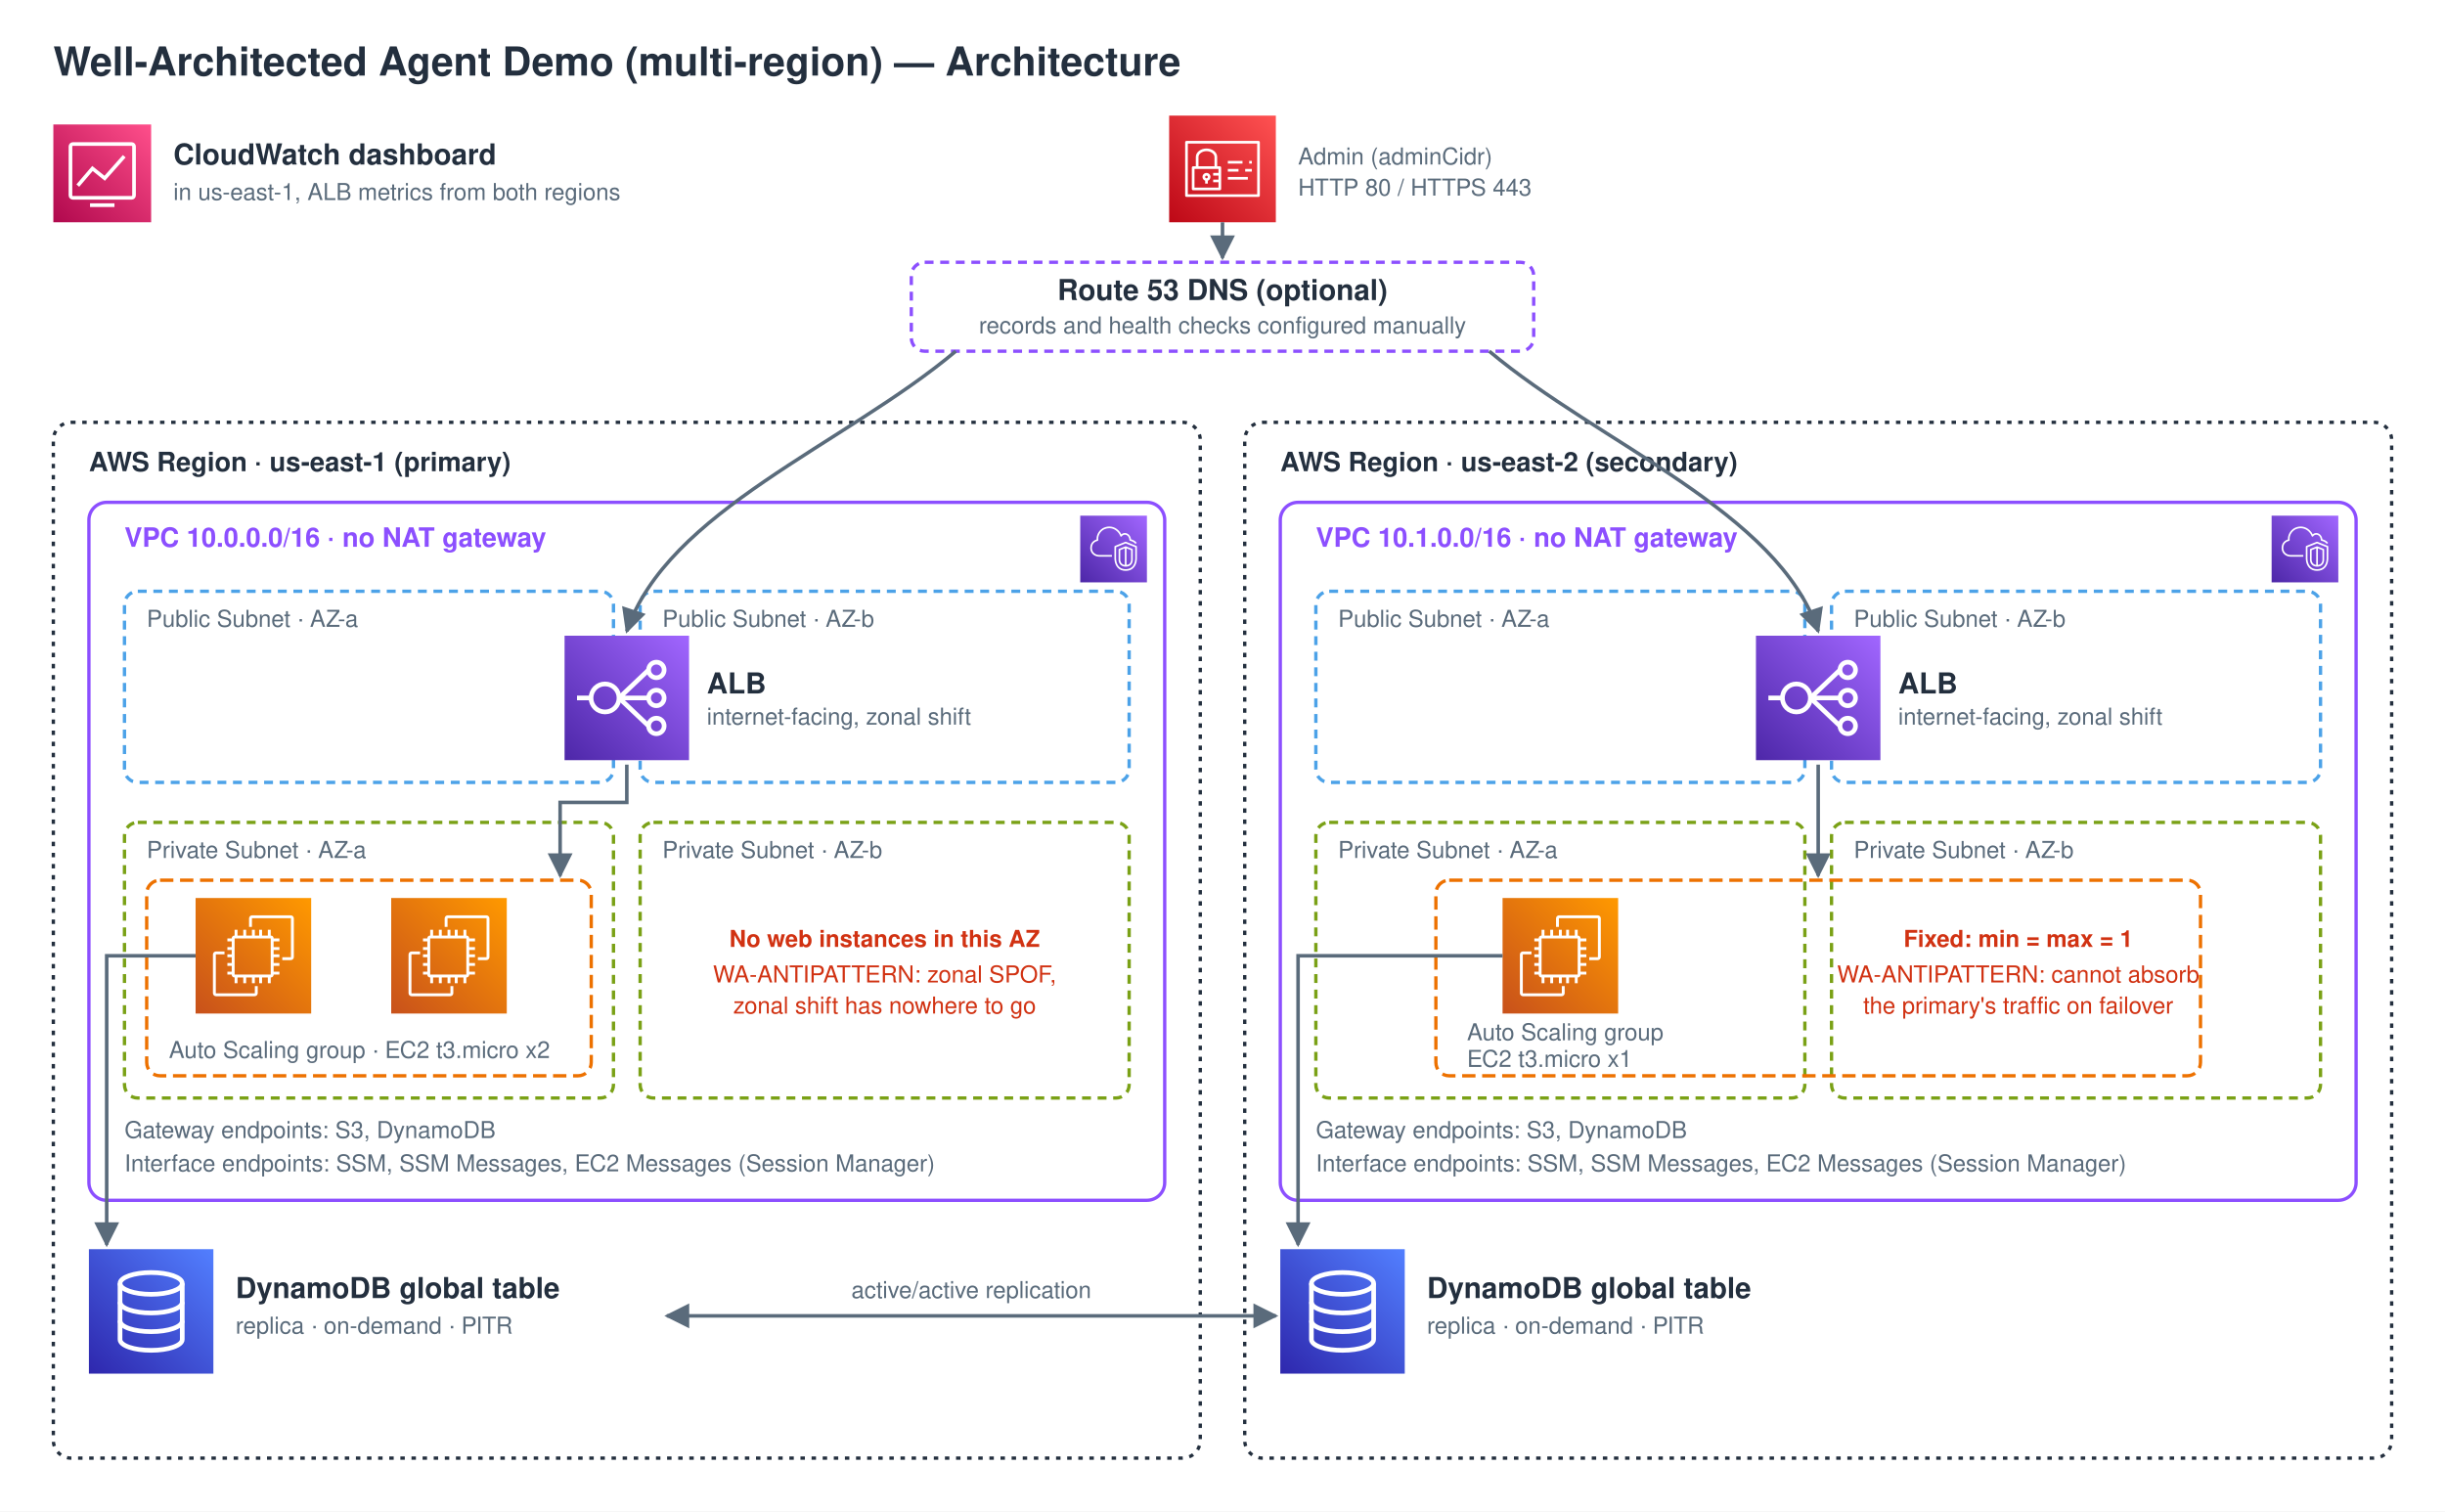
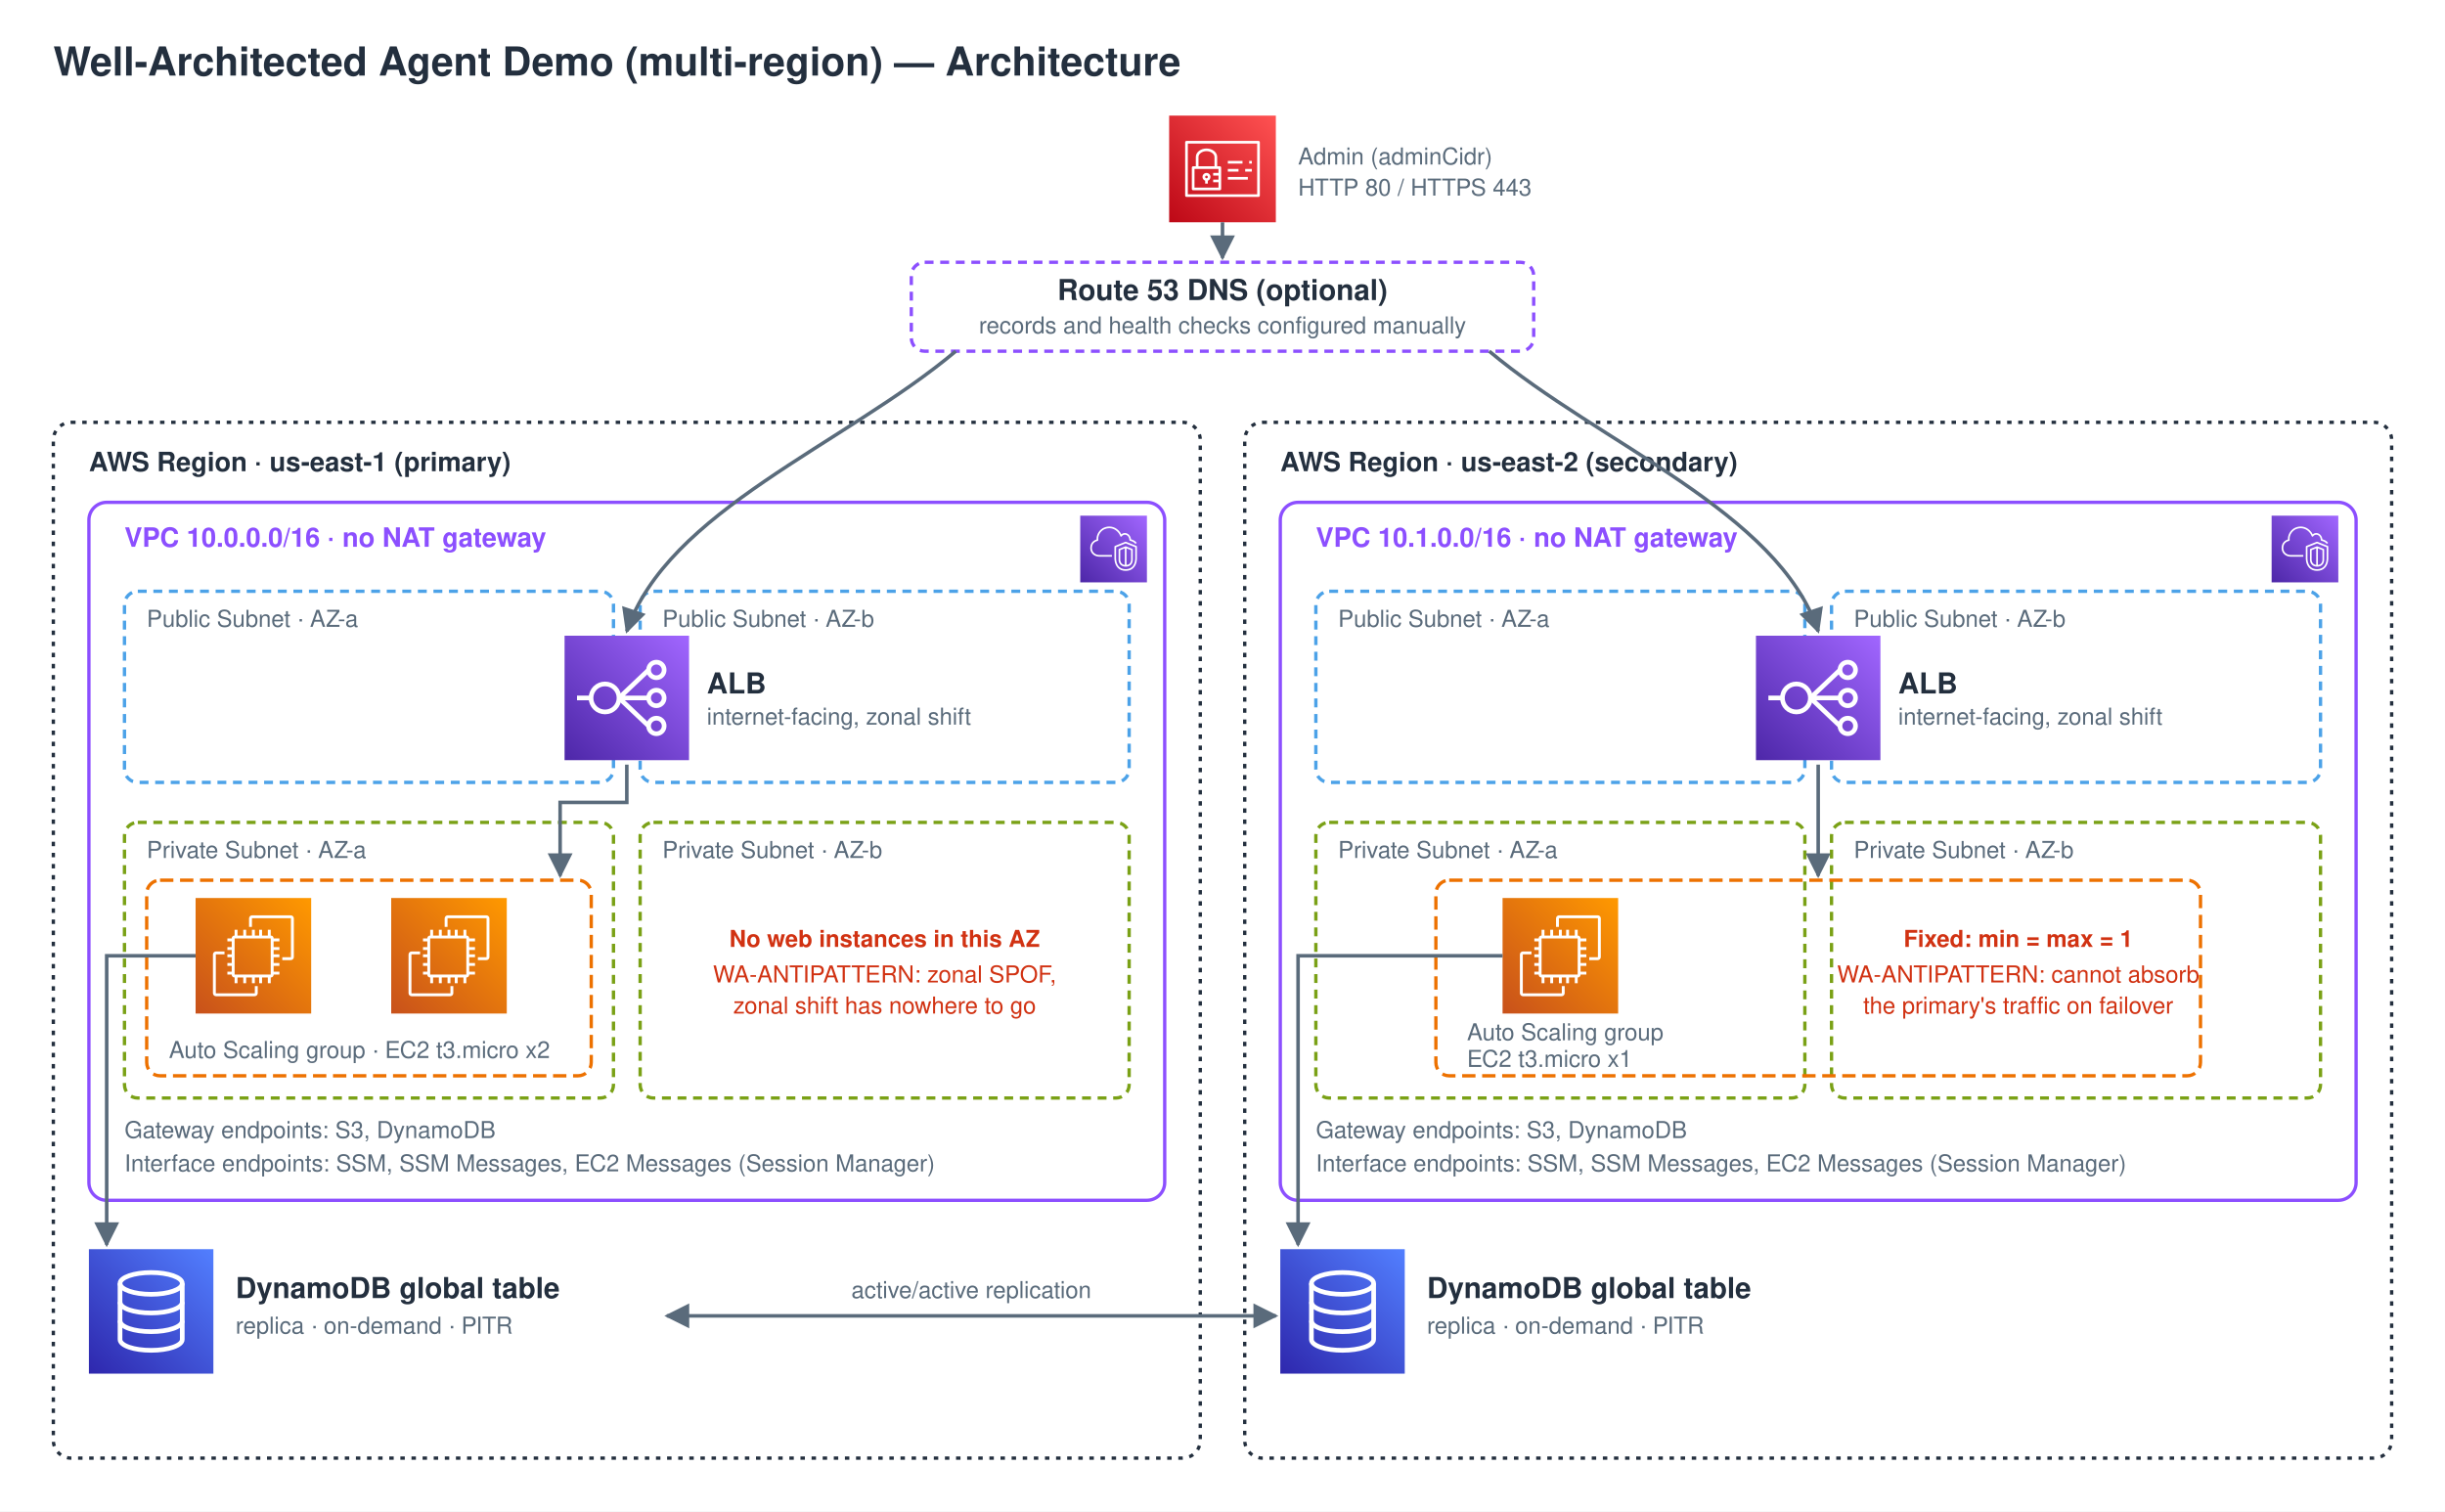
<svg xmlns="http://www.w3.org/2000/svg" width="1100" height="680" viewBox="0 0 1100 680" font-family="Segoe UI, Helvetica, Arial, sans-serif">
  <defs>
    <linearGradient x1="0%" y1="100%" x2="100%" y2="0%" id="g-ec2">
      <stop stop-color="#C8511B" offset="0%" />
      <stop stop-color="#FF9900" offset="100%" />
    </linearGradient>
    <symbol id="ic-ec2" viewBox="0 0 80 80">
      <rect width="80" height="80" fill="url(#g-ec2)" />
      <path fill="#FFF" d="M27,53 L52,53 L52,28 L27,28 L27,53 Z M54,28 L58,28 L58,30 L54,30 L54,34 L58,34 L58,36 L54,36 L54,39 L58,39 L58,41 L54,41 L54,45 L58,45 L58,47 L54,47 L54,51 L58,51 L58,53 L54,53 L54,53.136 C54,54.164 53.164,55 52.136,55 L52,55 L52,59 L50,59 L50,55 L46,55 L46,59 L44,59 L44,55 L41,55 L41,59 L39,59 L39,55 L35,55 L35,59 L33,59 L33,55 L29,55 L29,59 L27,59 L27,55 L26.864,55 C25.836,55 25,54.164 25,53.136 L25,53 L22,53 L22,51 L25,51 L25,47 L22,47 L22,45 L25,45 L25,41 L22,41 L22,39 L25,39 L25,36 L22,36 L22,34 L25,34 L25,30 L22,30 L22,28 L25,28 L25,27.864 C25,26.836 25.836,26 26.864,26 L27,26 L27,22 L29,22 L29,26 L33,26 L33,22 L35,22 L35,26 L39,26 L39,22 L41,22 L41,26 L44,26 L44,22 L46,22 L46,26 L50,26 L50,22 L52,22 L52,26 L52.136,26 C53.164,26 54,26.836 54,27.864 L54,28 Z M41,65.876 C41,65.944 40.944,66 40.876,66 L14.124,66 C14.056,66 14,65.944 14,65.876 L14,39.124 C14,39.056 14.056,39 14.124,39 L20,39 L20,37 L14.124,37 C12.953,37 12,37.953 12,39.124 L12,65.876 C12,67.047 12.953,68 14.124,68 L40.876,68 C42.047,68 43,67.047 43,65.876 L43,61 L41,61 L41,65.876 Z M68,14.124 L68,40.876 C68,42.047 67.047,43 65.876,43 L60,43 L60,41 L65.876,41 C65.944,41 66,40.944 66,40.876 L66,14.124 C66,14.056 65.944,14 65.876,14 L39.124,14 C39.056,14 39,14.056 39,14.124 L39,20 L37,20 L37,14.124 C37,12.953 37.953,12 39.124,12 L65.876,12 C67.047,12 68,12.953 68,14.124 L68,14.124 Z" />
    </symbol>
    <linearGradient x1="0%" y1="100%" x2="100%" y2="0%" id="g-vpc">
      <stop stop-color="#4D27A8" offset="0%" />
      <stop stop-color="#A166FF" offset="100%" />
    </linearGradient>
    <symbol id="ic-vpc" viewBox="0 0 80 80">
      <rect width="80" height="80" fill="url(#g-vpc)" />
      <path fill="#FFF" d="M61,41.372 L55.5,39.172 L55.5,59.123 C57.106,58.963 58.401,58.435 59.321,57.501 C61.021,55.773 61.001,53.24 61,53.215 L61,41.372 Z M53.5,59.136 L53.5,39.172 L48,41.372 L48,53.195 C48.007,53.402 48.234,58.552 53.5,59.136 L53.5,59.136 Z M63,53.195 C63.003,53.308 63.053,56.542 60.765,58.885 C59.269,60.418 57.16,61.195 54.5,61.195 C47.927,61.195 46.065,55.977 46,53.219 L46,40.695 C46,40.286 46.249,39.918 46.629,39.766 L54.129,36.766 C54.367,36.671 54.633,36.671 54.871,36.766 L62.371,39.766 C62.751,39.918 63,40.286 63,40.695 L63,53.195 Z M66.001,51.229 L66,37.872 L54.5,33.272 L43,37.872 L43,51.195 C42.998,51.286 42.865,57.423 46.534,61.199 C48.466,63.187 51.146,64.195 54.5,64.195 C57.877,64.195 60.57,63.18 62.504,61.179 C66.168,57.387 66.003,51.29 66.001,51.229 L66.001,51.229 Z M63.942,62.568 C61.617,64.975 58.44,66.195 54.5,66.195 C50.579,66.195 47.413,64.979 45.09,62.581 C40.831,58.188 40.991,51.448 41,51.164 L41,37.195 C41,36.786 41.249,36.418 41.629,36.266 L54.129,31.266 C54.367,31.171 54.633,31.171 54.871,31.266 L67.371,36.266 C67.751,36.418 68,36.786 68,37.195 L68,51.195 C68.009,51.445 68.189,58.173 63.942,62.568 L63.942,62.568 Z M23.055,47.195 L38,47.195 L38,49.195 L23.055,49.195 C16.977,49.195 12.337,45.143 12.024,39.56 C12.002,39.332 12,39.066 12,38.8 C12,31.931 16.803,29.402 19.604,28.512 C19.584,28.191 19.574,27.866 19.574,27.539 C19.574,22.086 23.464,16.381 28.621,14.269 C34.677,11.789 41.062,12.99 45.695,17.476 C47.256,18.997 48.446,20.621 49.307,22.41 C50.513,21.375 51.969,20.819 53.529,20.819 C56.834,20.819 60.33,23.413 60.931,28.382 C63.114,28.932 65.854,30.1 67.788,32.58 L66.212,33.81 C64.43,31.524 61.741,30.572 59.8,30.174 C59.355,30.084 59.028,29.706 59.002,29.254 C58.741,24.833 55.982,22.819 53.529,22.819 C52.067,22.819 50.771,23.509 49.78,24.814 C49.559,25.106 49.199,25.257 48.835,25.199 C48.474,25.144 48.17,24.897 48.045,24.554 C47.278,22.464 46.054,20.618 44.302,18.911 C40.258,14.997 34.676,13.952 29.379,16.12 C24.93,17.942 21.574,22.851 21.574,27.539 C21.574,28.08 21.605,28.615 21.668,29.128 C21.729,29.629 21.405,30.097 20.915,30.219 C18.333,30.858 14,32.824 14,38.8 C14,39.002 13.998,39.205 14.018,39.408 C14.272,43.936 18.072,47.195 23.055,47.195 L23.055,47.195 Z" />
    </symbol>
    <linearGradient x1="0%" y1="100%" x2="100%" y2="0%" id="g-iam">
      <stop stop-color="#BD0816" offset="0%" />
      <stop stop-color="#FF5252" offset="100%" />
    </linearGradient>
    <symbol id="ic-iam" viewBox="0 0 80 80">
      <rect width="80" height="80" fill="url(#g-iam)" />
      <path fill="#FFF" d="M14,59 L66,59 L66,21 L14,21 L14,59 Z M68,20 L68,60 C68,60.552 67.553,61 67,61 L13,61 C12.447,61 12,60.552 12,60 L12,20 C12,19.448 12.447,19 13,19 L67,19 C67.553,19 68,19.448 68,20 L68,20 Z M44,48 L59,48 L59,46 L44,46 L44,48 Z M57,42 L62,42 L62,40 L57,40 L57,42 Z M44,42 L52,42 L52,40 L44,40 L44,42 Z M29,46 C29,45.449 28.552,45 28,45 C27.448,45 27,45.449 27,46 C27,46.551 27.448,47 28,47 C28.552,47 29,46.551 29,46 L29,46 Z M31,46 C31,47.302 30.161,48.401 29,48.816 L29,51 L27,51 L27,48.815 C25.839,48.401 25,47.302 25,46 C25,44.346 26.346,43 28,43 C29.654,43 31,44.346 31,46 L31,46 Z M19,53.993 L36.994,54 L36.996,50 L33,50 L33,48 L36.996,48 L36.998,45 L33,45 L33,43 L36.999,43 L37,40.007 L19.006,40 L19,53.993 Z M22,38.001 L34,38.006 L34,31 C34.001,28.697 31.197,26.677 28,26.675 L27.996,26.675 C24.804,26.675 22.004,28.696 22.002,31 L22,38.001 Z M17,54.992 L17.006,39 C17.006,38.734 17.111,38.48 17.299,38.292 C17.486,38.105 17.741,38 18.006,38 L20,38.001 L20.002,31 C20.004,27.512 23.59,24.675 27.996,24.675 L28,24.675 C32.412,24.677 36.001,27.515 36,31 L36,38.007 L38,38.008 C38.553,38.008 39,38.456 39,39.008 L38.994,55 C38.994,55.266 38.889,55.52 38.701,55.708 C38.514,55.895 38.259,56 37.994,56 L18,55.992 C17.447,55.992 17,55.544 17,54.992 L17,54.992 Z M60,36 L62,36 L62,34 L60,34 L60,36 Z M44,36 L55,36 L55,34 L44,34 L44,36 Z" />
    </symbol>
    <linearGradient x1="0%" y1="100%" x2="100%" y2="0%" id="g-alb">
      <stop stop-color="#4D27A8" offset="0%" />
      <stop stop-color="#A166FF" offset="100%" />
    </linearGradient>
    <linearGradient x1="0%" y1="100%" x2="100%" y2="0%" id="g-ddb">
      <stop stop-color="#2E27AD" offset="0%" />
      <stop stop-color="#527FFF" offset="100%" />
    </linearGradient>
    <linearGradient x1="0%" y1="100%" x2="100%" y2="0%" id="g-cw">
      <stop stop-color="#B0084D" offset="0%" />
      <stop stop-color="#FF4F8B" offset="100%" />
    </linearGradient>
    <symbol id="ic-alb" viewBox="0 0 80 80">
      <rect width="80" height="80" fill="url(#g-alb)" />
      <g fill="none" stroke="#FFF" stroke-width="3">
        <circle cx="26" cy="40" r="9" />
        <path d="M35,40 L54,22 M35,40 L54,40 M35,40 L54,58" />
        <circle cx="59" cy="22" r="5" />
        <circle cx="59" cy="40" r="5" />
        <circle cx="59" cy="58" r="5" />
        <path d="M8,40 L17,40" />
      </g>
    </symbol>
    <symbol id="ic-ddb" viewBox="0 0 80 80">
      <rect width="80" height="80" fill="url(#g-ddb)" />
      <g fill="none" stroke="#FFF" stroke-width="3">
        <ellipse cx="40" cy="22" rx="20" ry="7" />
        <path d="M20,22 L20,58 C20,62 29,65 40,65 C51,65 60,62 60,58 L60,22" />
        <path d="M20,34 C20,38 29,41 40,41 C51,41 60,38 60,34" />
        <path d="M20,46 C20,50 29,53 40,53 C51,53 60,50 60,46" />
      </g>
    </symbol>
    <symbol id="ic-cw" viewBox="0 0 80 80">
      <rect width="80" height="80" fill="url(#g-cw)" />
      <g fill="none" stroke="#FFF" stroke-width="3">
        <rect x="14" y="16" width="52" height="44" rx="2" />
        <path d="M20,50 L32,36 L42,44 L58,26" />
        <path d="M30,66 L50,66" />
      </g>
    </symbol>
    <marker id="arrow" viewBox="0 0 10 10" refX="9" refY="5" markerWidth="7" markerHeight="7" orient="auto-start-reverse">
      <path d="M0,0 L10,5 L0,10 z" fill="#5a6b7b" />
    </marker>
  </defs>
  <style>
    .lbl   { font-size: 13px; fill: #232f3e; }
    .sub   { font-size: 10.5px; fill: #5a6b7b; }
    .edge  { stroke: #5a6b7b; stroke-width: 1.6; fill: none; }
    .grp   { fill: none; stroke-width: 1.5; }
    .grptitle { font-size: 12px; font-weight: 600; }
  </style>
  <rect width="1100" height="680" fill="#ffffff" />
  <text x="24" y="34" font-size="18" font-weight="700" fill="#232f3e">Well-Architected Agent Demo (multi-region) — Architecture</text>
  <use href="#ic-iam" x="526" y="52" width="48" height="48" />
  <text class="sub" x="584" y="74" fill="#DD3F5B">Admin (adminCidr)</text>
  <text class="sub" x="584" y="88">HTTP 80 / HTTPS 443</text>
  <rect class="grp" x="410" y="118" width="280" height="40" rx="6" stroke="#8C4FFF" stroke-dasharray="4 3" />
  <text class="lbl" x="550" y="135" text-anchor="middle" font-weight="600">Route 53 DNS (optional)</text>
  <text class="sub" x="550" y="150" text-anchor="middle">records and health checks configured manually</text>
  <path class="edge" d="M550,100 L550,116" marker-end="url(#arrow)" />
-   <use href="#ic-cw" x="24" y="56" width="44" height="44" />
-   <text class="lbl" x="78" y="74" font-weight="600">CloudWatch dashboard</text>
-   <text class="sub" x="78" y="90">in us-east-1, ALB metrics from both regions</text>
  <rect class="grp" x="24" y="190" width="516" height="466" rx="8" stroke="#232f3e" stroke-dasharray="2 3" />
  <text class="grptitle" x="40" y="212" fill="#232f3e">AWS Region · us-east-1 (primary)</text>
  <rect class="grp" x="40" y="226" width="484" height="314" rx="8" stroke="#8C4FFF" />
  <text class="grptitle" x="56" y="246" fill="#8C4FFF">VPC 10.0.0.0/16 · no NAT gateway</text>
  <use href="#ic-vpc" x="486" y="232" width="30" height="30" />
  <rect class="grp" x="56" y="266" width="220" height="86" rx="6" stroke="#4CA2E8" stroke-dasharray="4 3" />
  <text class="sub" x="66" y="282" fill="#2d7fc0">Public Subnet · AZ-a</text>
  <rect class="grp" x="288" y="266" width="220" height="86" rx="6" stroke="#4CA2E8" stroke-dasharray="4 3" />
  <text class="sub" x="298" y="282" fill="#2d7fc0">Public Subnet · AZ-b</text>
  <use href="#ic-alb" x="254" y="286" width="56" height="56" />
  <text class="lbl" x="318" y="312" font-weight="600">ALB</text>
  <text class="sub" x="318" y="326">internet-facing, zonal shift</text>
  <rect class="grp" x="56" y="370" width="220" height="124" rx="6" stroke="#7AA116" stroke-dasharray="4 3" />
  <text class="sub" x="66" y="386" fill="#5f7d10">Private Subnet · AZ-a</text>
  <rect class="grp" x="288" y="370" width="220" height="124" rx="6" stroke="#7AA116" stroke-dasharray="4 3" />
  <text class="sub" x="298" y="386" fill="#5f7d10">Private Subnet · AZ-b</text>
  <rect class="grp" x="66" y="396" width="200" height="88" rx="6" stroke="#ED7100" stroke-dasharray="6 3" />
  <use href="#ic-ec2" x="88" y="404" width="52" height="52" />
  <use href="#ic-ec2" x="176" y="404" width="52" height="52" />
  <text class="sub" x="76" y="476" fill="#ED7100">Auto Scaling group · EC2 t3.micro x2</text>
  <text class="sub" x="398" y="426" text-anchor="middle" style="fill:#D13212" font-weight="600">No web instances in this AZ</text>
  <text class="sub" x="398" y="442" text-anchor="middle" style="fill:#D13212">WA-ANTIPATTERN: zonal SPOF,</text>
  <text class="sub" x="398" y="456" text-anchor="middle" style="fill:#D13212">zonal shift has nowhere to go</text>
  <text class="sub" x="56" y="512">Gateway endpoints: S3, DynamoDB</text>
  <text class="sub" x="56" y="527">Interface endpoints: SSM, SSM Messages, EC2 Messages (Session Manager)</text>
  <use href="#ic-ddb" x="40" y="562" width="56" height="56" />
  <text class="lbl" x="106" y="584" font-weight="600">DynamoDB global table</text>
  <text class="sub" x="106" y="600">replica · on-demand · PITR</text>
  <rect class="grp" x="560" y="190" width="516" height="466" rx="8" stroke="#232f3e" stroke-dasharray="2 3" />
  <text class="grptitle" x="576" y="212" fill="#232f3e">AWS Region · us-east-2 (secondary)</text>
  <rect class="grp" x="576" y="226" width="484" height="314" rx="8" stroke="#8C4FFF" />
  <text class="grptitle" x="592" y="246" fill="#8C4FFF">VPC 10.1.0.0/16 · no NAT gateway</text>
  <use href="#ic-vpc" x="1022" y="232" width="30" height="30" />
  <rect class="grp" x="592" y="266" width="220" height="86" rx="6" stroke="#4CA2E8" stroke-dasharray="4 3" />
  <text class="sub" x="602" y="282" fill="#2d7fc0">Public Subnet · AZ-a</text>
  <rect class="grp" x="824" y="266" width="220" height="86" rx="6" stroke="#4CA2E8" stroke-dasharray="4 3" />
  <text class="sub" x="834" y="282" fill="#2d7fc0">Public Subnet · AZ-b</text>
  <use href="#ic-alb" x="790" y="286" width="56" height="56" />
  <text class="lbl" x="854" y="312" font-weight="600">ALB</text>
  <text class="sub" x="854" y="326">internet-facing, zonal shift</text>
  <rect class="grp" x="592" y="370" width="220" height="124" rx="6" stroke="#7AA116" stroke-dasharray="4 3" />
  <text class="sub" x="602" y="386" fill="#5f7d10">Private Subnet · AZ-a</text>
  <rect class="grp" x="824" y="370" width="220" height="124" rx="6" stroke="#7AA116" stroke-dasharray="4 3" />
  <text class="sub" x="834" y="386" fill="#5f7d10">Private Subnet · AZ-b</text>
  <rect class="grp" x="646" y="396" width="344" height="88" rx="6" stroke="#ED7100" stroke-dasharray="6 3" />
  <use href="#ic-ec2" x="676" y="404" width="52" height="52" />
  <text class="sub" x="660" y="468" fill="#ED7100">Auto Scaling group</text>
  <text class="sub" x="660" y="480" fill="#ED7100">EC2 t3.micro x1</text>
  <text class="sub" x="908" y="426" text-anchor="middle" style="fill:#D13212" font-weight="600">Fixed: min = max = 1</text>
  <text class="sub" x="908" y="442" text-anchor="middle" style="fill:#D13212">WA-ANTIPATTERN: cannot absorb</text>
  <text class="sub" x="908" y="456" text-anchor="middle" style="fill:#D13212">the primary's traffic on failover</text>
  <text class="sub" x="592" y="512">Gateway endpoints: S3, DynamoDB</text>
  <text class="sub" x="592" y="527">Interface endpoints: SSM, SSM Messages, EC2 Messages (Session Manager)</text>
  <use href="#ic-ddb" x="576" y="562" width="56" height="56" />
  <text class="lbl" x="642" y="584" font-weight="600">DynamoDB global table</text>
  <text class="sub" x="642" y="600">replica · on-demand · PITR</text>
  <path class="edge" d="M430,158 C380,200 300,230 282,284" marker-end="url(#arrow)" />
  <path class="edge" d="M670,158 C720,200 800,230 818,284" marker-end="url(#arrow)" />
  <path class="edge" d="M282,344 L282,361 L252,361 L252,394" marker-end="url(#arrow)" />
  <path class="edge" d="M818,344 L818,394" marker-end="url(#arrow)" />
  <path class="edge" d="M88,430 L48,430 L48,560" marker-end="url(#arrow)" />
  <path class="edge" d="M676,430 L584,430 L584,560" marker-end="url(#arrow)" />
  <path class="edge" d="M300,592 L574,592" marker-start="url(#arrow)" marker-end="url(#arrow)" />
  <text class="sub" x="437" y="584" text-anchor="middle">active/active replication</text>
</svg>
